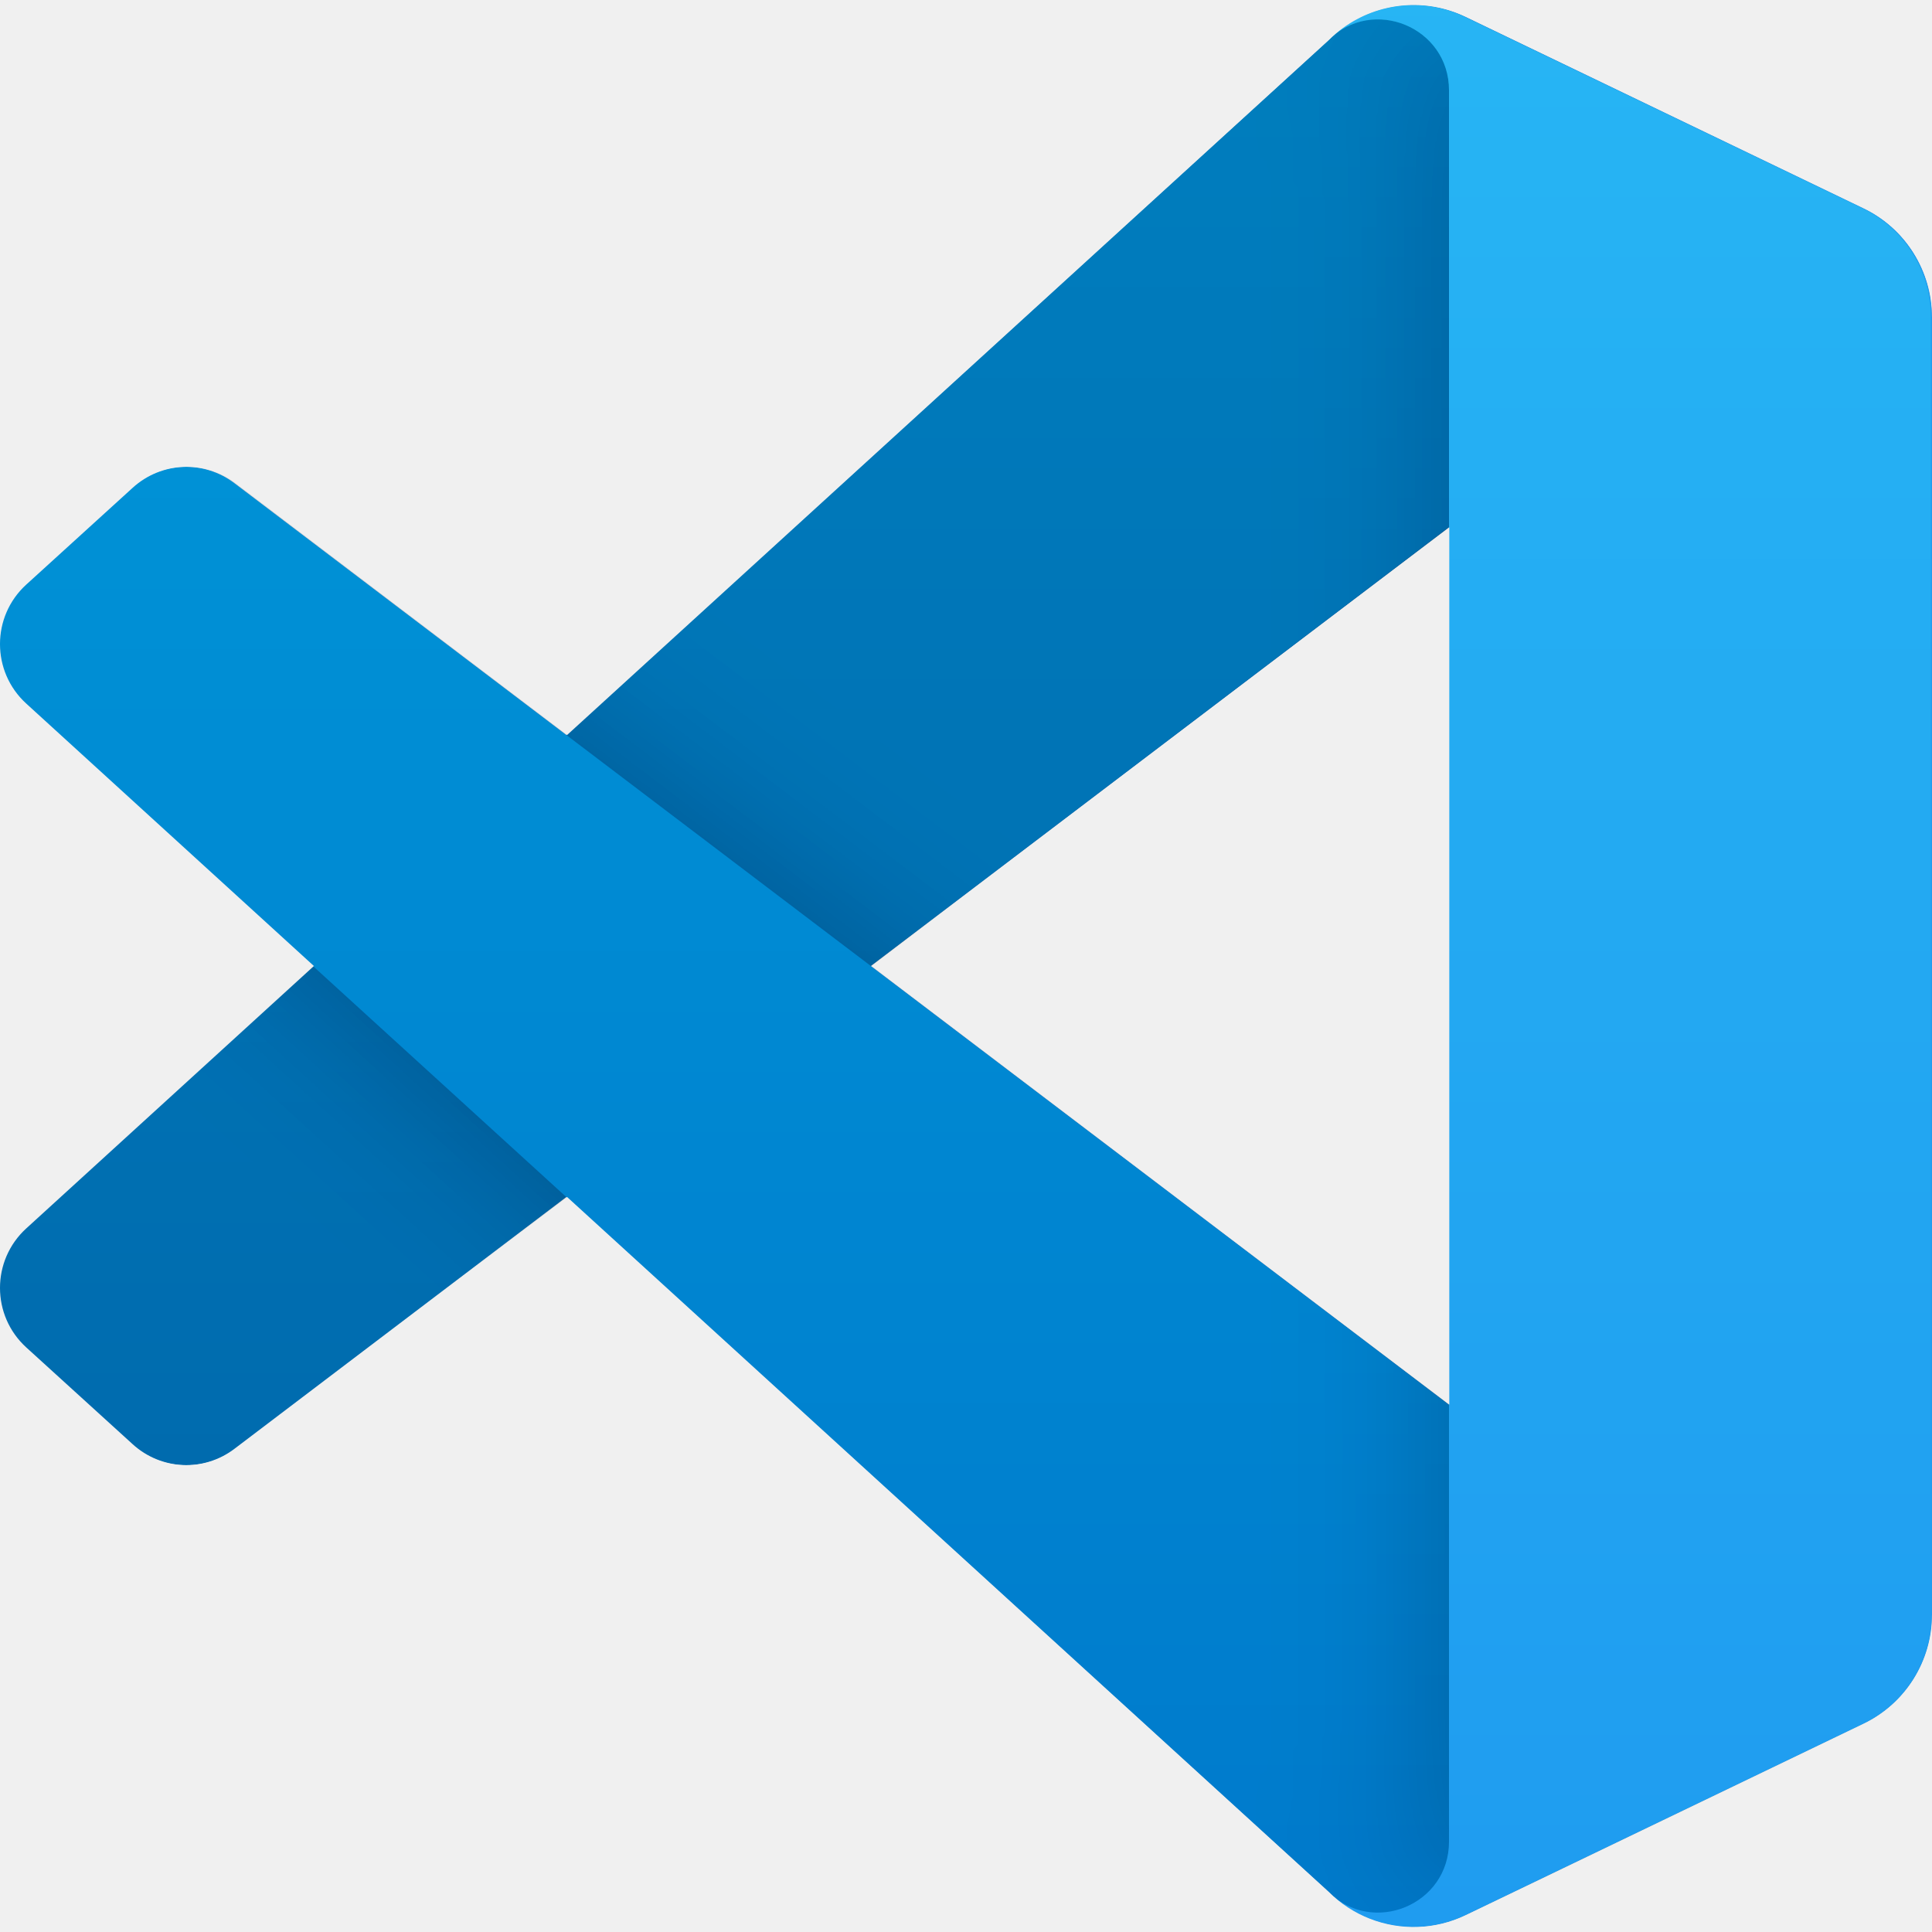
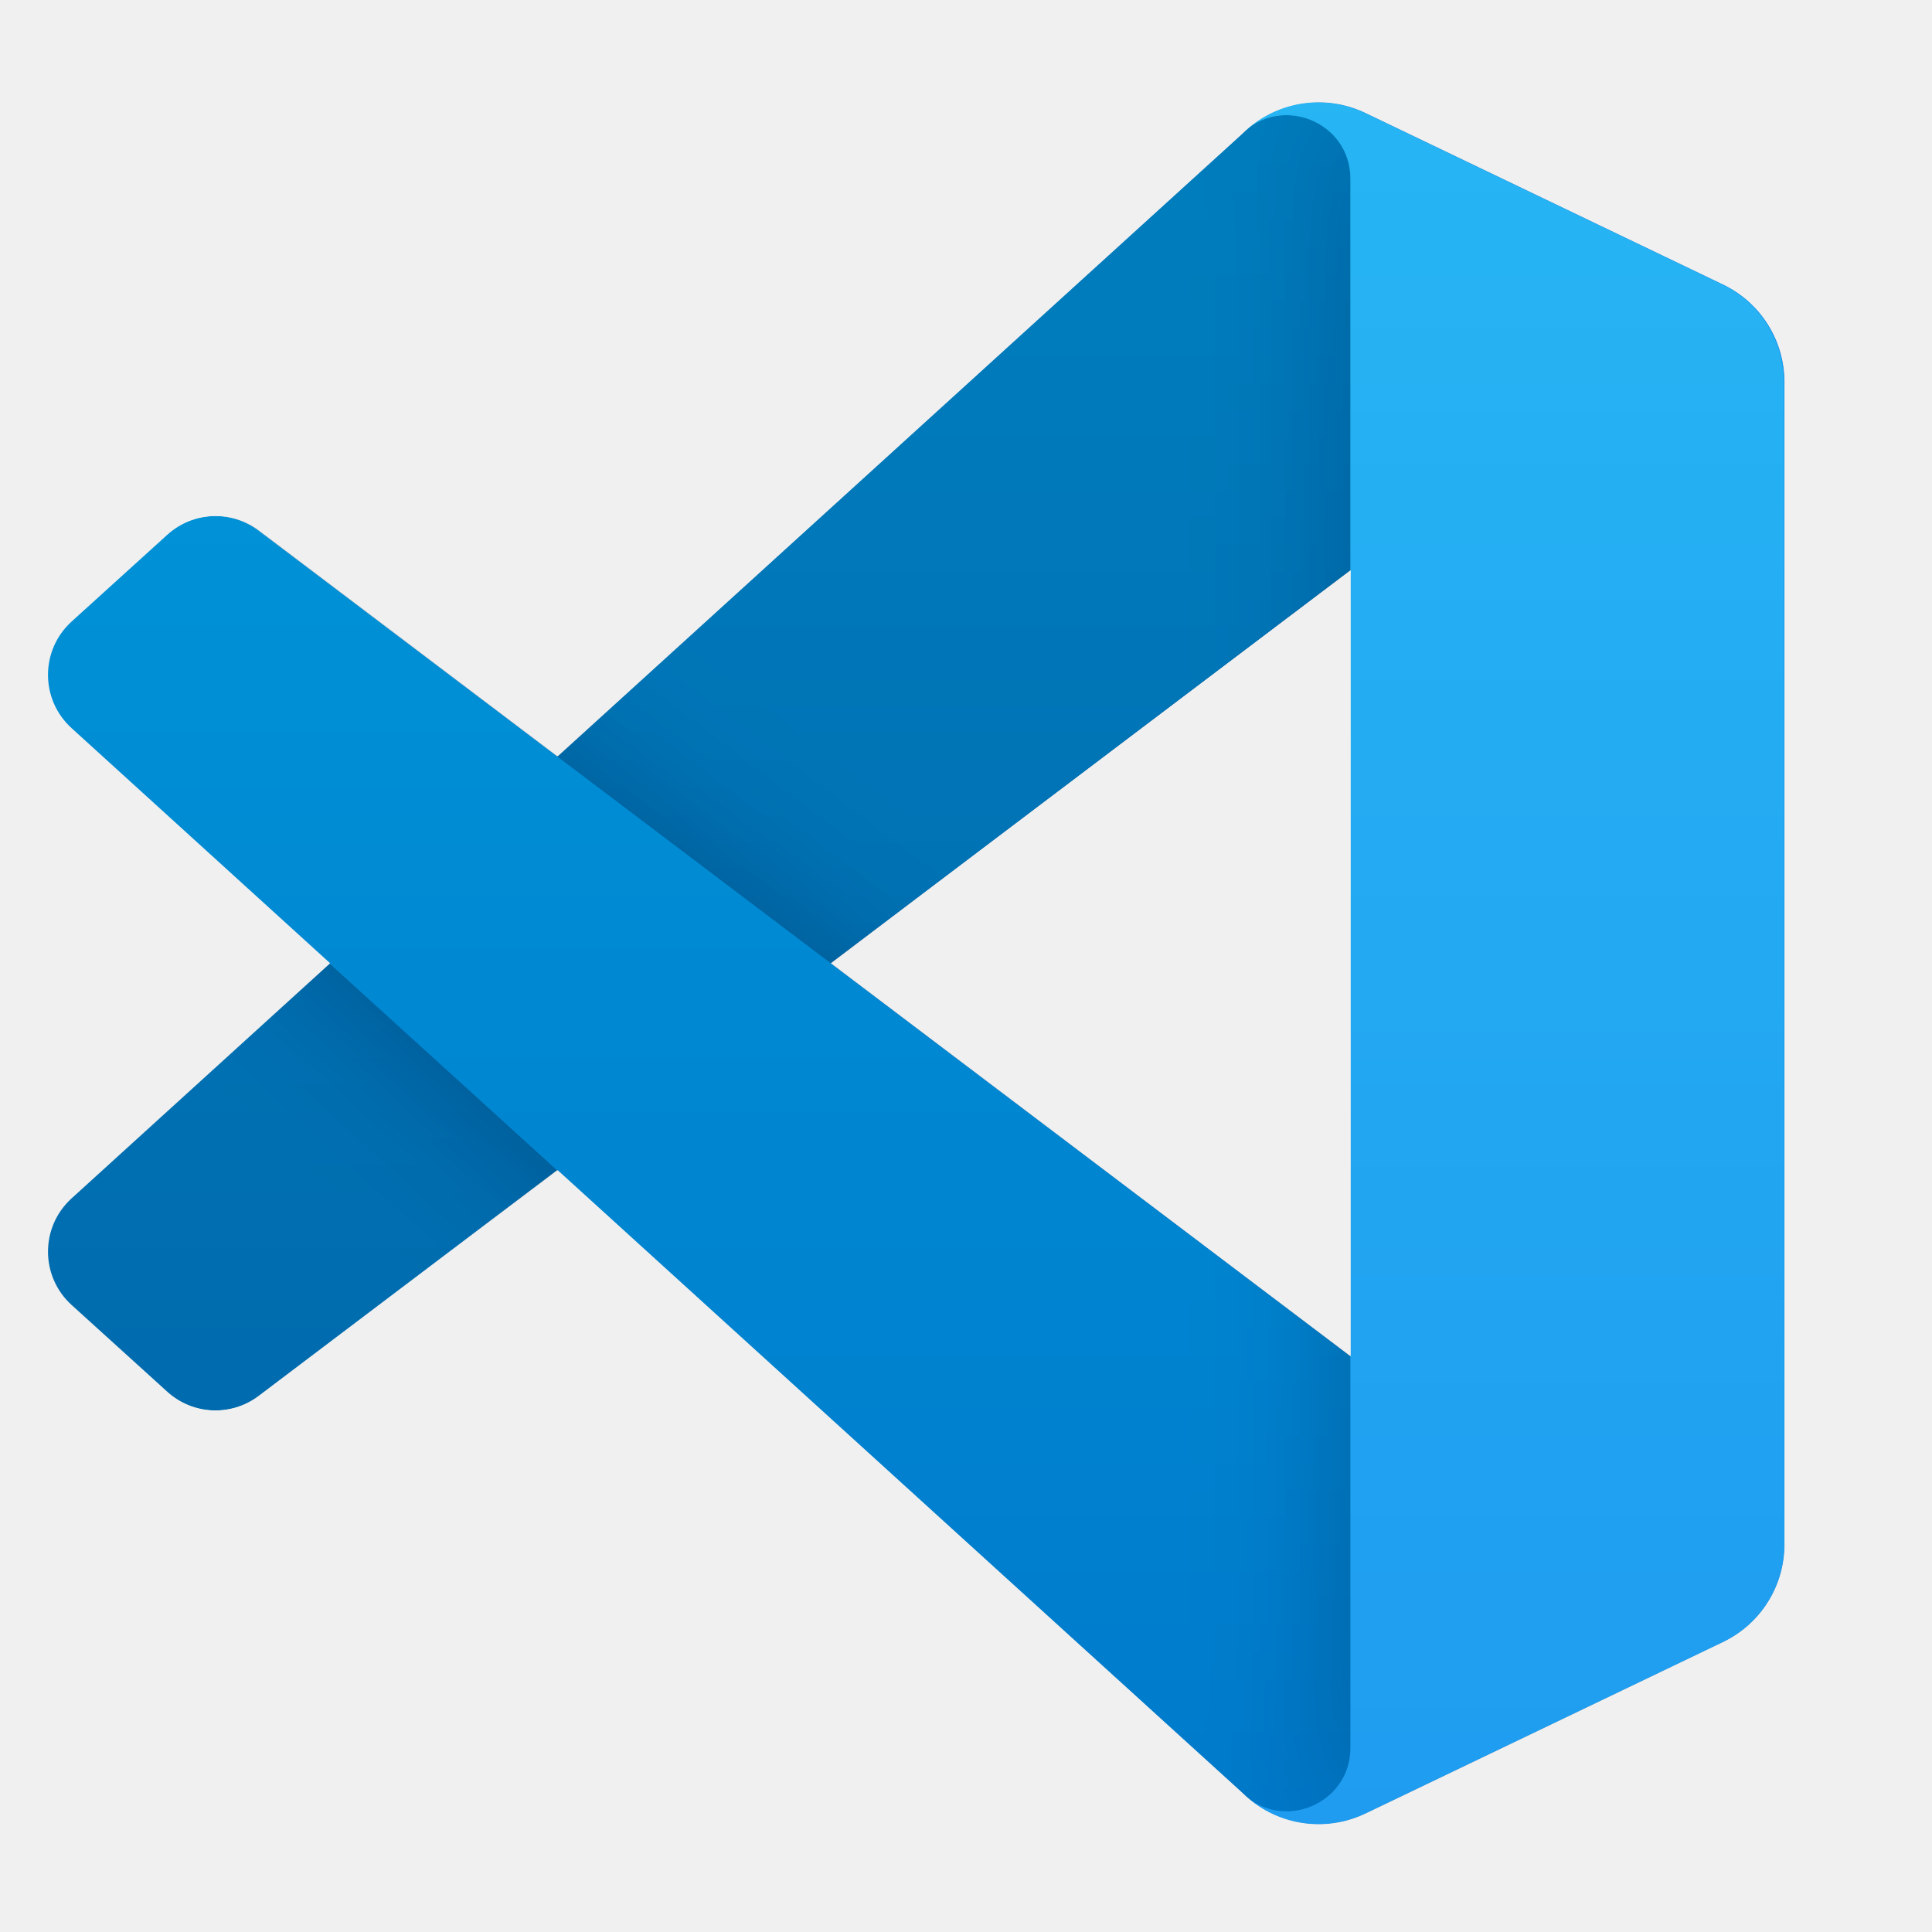
- <svg xmlns="http://www.w3.org/2000/svg" width="256" height="256" viewBox="0 0 256 256" fill="none">
+ <svg xmlns="http://www.w3.org/2000/svg" width="256" height="256" viewBox="0 0 256 256" fill="none" version="1.1" id="svg58">
  <mask id="mask0" mask-type="alpha" maskUnits="userSpaceOnUse" x="0" y="0" width="256" height="256">
-     <path fill-rule="evenodd" clip-rule="evenodd" d="M181.534 254.252C185.566 255.823 190.164 255.722 194.234 253.764L246.94 228.403C252.478 225.738 256 220.132 256 213.983V42.018C256 35.869 252.478 30.264 246.94 27.599L194.234 2.237C188.893 -0.333 182.642 0.296 177.955 3.704C177.285 4.191 176.647 4.735 176.049 5.334L75.149 97.386L31.199 64.025C27.108 60.919 21.385 61.173 17.585 64.63L3.489 77.453C-1.159 81.68 -1.164 88.993 3.478 93.227L41.593 128L3.478 162.773C-1.164 167.008 -1.159 174.32 3.489 178.548L17.585 191.37C21.385 194.827 27.108 195.081 31.199 191.976L75.149 158.614L176.049 250.667C177.645 252.264 179.519 253.467 181.534 254.252ZM192.039 69.885L115.479 128L192.039 186.115V69.885Z" fill="white" />
+     <path fill-rule="evenodd" clip-rule="evenodd" d="M181.534 254.252C185.566 255.823 190.164 255.722 194.234 253.764L246.94 228.403C252.478 225.738 256 220.132 256 213.983V42.018C256 35.869 252.478 30.264 246.94 27.599L194.234 2.237C188.893 -0.333 182.642 0.296 177.955 3.704C177.285 4.191 176.647 4.735 176.049 5.334L75.149 97.386L31.199 64.025C27.108 60.919 21.385 61.173 17.585 64.63L3.489 77.453C-1.159 81.68 -1.164 88.993 3.478 93.227L41.593 128L3.478 162.773C-1.164 167.008 -1.159 174.32 3.489 178.548L17.585 191.37C21.385 194.827 27.108 195.081 31.199 191.976L75.149 158.614L176.049 250.667C177.645 252.264 179.519 253.467 181.534 254.252ZM192.039 69.885L115.479 128L192.039 186.115V69.885Z" fill="white" id="path2" />
  </mask>
-   <g mask="url(#mask0)">
-     <path d="M246.94 27.638L194.193 2.241C188.088 -0.698 180.791 0.542 175.999 5.333L3.324 162.773C-1.321 167.008 -1.315 174.32 3.335 178.548L17.44 191.37C21.242 194.827 26.968 195.081 31.062 191.976L239.003 34.227C245.979 28.935 255.999 33.91 255.999 42.667V42.054C255.999 35.908 252.478 30.305 246.94 27.638Z" fill="#0065A9" />
-     <g filter="url(#filter0_d)">
-       <path d="M246.94 228.362L194.193 253.759C188.088 256.698 180.791 255.458 175.999 250.667L3.324 93.227C-1.321 88.993 -1.315 81.68 3.335 77.452L17.44 64.63C21.242 61.173 26.968 60.919 31.062 64.025L239.003 221.773C245.979 227.065 255.999 222.09 255.999 213.333V213.946C255.999 220.092 252.478 225.695 246.94 228.362Z" fill="#007ACC" />
+   <defs id="defs56">
+     <filter id="filter0_d" x="-21.49" y="40.523" width="298.822" height="236.149" filterUnits="userSpaceOnUse" color-interpolation-filters="sRGB">
+       <feFlood flood-opacity="0" result="BackgroundImageFix" id="feFlood21" />
+       <feColorMatrix in="SourceAlpha" type="matrix" values="0 0 0 0 0 0 0 0 0 0 0 0 0 0 0 0 0 0 127 0" id="feColorMatrix23" />
+       <feOffset id="feOffset25" />
+       <feGaussianBlur stdDeviation="10.667" id="feGaussianBlur27" />
+       <feColorMatrix type="matrix" values="0 0 0 0 0 0 0 0 0 0 0 0 0 0 0 0 0 0 0.25 0" id="feColorMatrix29" />
+       <feBlend mode="overlay" in2="BackgroundImageFix" result="effect1_dropShadow" id="feBlend31" />
+       <feBlend mode="normal" in="SourceGraphic" in2="effect1_dropShadow" result="shape" id="feBlend33" />
+     </filter>
+     <filter id="filter1_d" x="154.667" y="-20.674" width="122.667" height="297.347" filterUnits="userSpaceOnUse" color-interpolation-filters="sRGB">
+       <feFlood flood-opacity="0" result="BackgroundImageFix" id="feFlood36" />
+       <feColorMatrix in="SourceAlpha" type="matrix" values="0 0 0 0 0 0 0 0 0 0 0 0 0 0 0 0 0 0 127 0" id="feColorMatrix38" />
+       <feOffset id="feOffset40" />
+       <feGaussianBlur stdDeviation="10.667" id="feGaussianBlur42" />
+       <feColorMatrix type="matrix" values="0 0 0 0 0 0 0 0 0 0 0 0 0 0 0 0 0 0 0.25 0" id="feColorMatrix44" />
+       <feBlend mode="overlay" in2="BackgroundImageFix" result="effect1_dropShadow" id="feBlend46" />
+       <feBlend mode="normal" in="SourceGraphic" in2="effect1_dropShadow" result="shape" id="feBlend48" />
+     </filter>
+     <linearGradient id="paint0_linear" x1="127.844" y1="0.66" x2="127.844" y2="255.34" gradientUnits="userSpaceOnUse">
+       <stop stop-color="white" id="stop51" />
+       <stop offset="1" stop-color="white" stop-opacity="0" id="stop53" />
+     </linearGradient>
+   </defs>
+   <g mask="url(#mask0)" id="g19" transform="matrix(0.8988223,0,0,0.8959188,6.360825,12.95874)">
+     <path d="M 246.94,27.638 194.193,2.241 C 188.088,-0.698 180.791,0.542 175.999,5.333 L 3.324,162.773 c -4.645,4.235 -4.639,11.547 0.012,15.775 L 17.44,191.37 c 3.802,3.457 9.528,3.711 13.622,0.606 L 239.003,34.227 c 6.976,-5.292 16.996,-0.317 16.996,8.44 v -0.612 c 0,-6.146 -3.521,-11.75 -9.059,-14.416 z" fill="#0065a9" id="path5" />
+     <g filter="url(#filter0_d)" id="g9">
+       <path d="m 246.94,228.362 -52.747,25.397 c -6.105,2.939 -13.402,1.699 -18.194,-3.092 L 3.324,93.227 C -1.321,88.993 -1.315,81.68 3.335,77.452 L 17.44,64.63 c 3.802,-3.457 9.528,-3.711 13.622,-0.605 L 239.003,221.773 c 6.976,5.292 16.996,0.317 16.996,-8.44 v 0.613 c 0,6.146 -3.521,11.749 -9.059,14.416 z" fill="#007acc" id="path7" />
    </g>
-     <g filter="url(#filter1_d)">
-       <path d="M194.196 253.763C188.089 256.7 180.792 255.459 176 250.667C181.904 256.571 192 252.389 192 244.039V11.961C192 3.611 181.904 -0.571 176 5.333C180.792 0.541 188.089 -0.701 194.196 2.236L246.934 27.599C252.476 30.264 256 35.869 256 42.018V213.983C256 220.132 252.476 225.737 246.934 228.402L194.196 253.763Z" fill="#1F9CF0" />
+     <g filter="url(#filter1_d)" id="g13">
+       <path d="m 194.196,253.763 c -6.107,2.937 -13.404,1.696 -18.196,-3.096 5.904,5.904 16,1.722 16,-6.628 V 11.961 c 0,-8.35 -10.096,-12.532 -16,-6.627 4.792,-4.792 12.089,-6.034 18.196,-3.097 l 52.738,25.362 c 5.542,2.665 9.066,8.27 9.066,14.419 V 213.983 c 0,6.149 -3.524,11.754 -9.066,14.419 z" fill="#1f9cf0" id="path11" />
    </g>
-     <g style="mix-blend-mode:overlay" opacity="0.25">
-       <path fill-rule="evenodd" clip-rule="evenodd" d="M181.378 254.252C185.41 255.822 190.008 255.722 194.077 253.764L246.783 228.402C252.322 225.737 255.844 220.132 255.844 213.983V42.018C255.844 35.869 252.322 30.264 246.784 27.599L194.077 2.237C188.737 -0.333 182.486 0.296 177.798 3.704C177.129 4.191 176.491 4.734 175.892 5.333L74.993 97.386L31.043 64.025C26.952 60.919 21.229 61.173 17.429 64.63L3.333 77.452C-1.315 81.68 -1.32 88.993 3.322 93.227L41.436 128L3.322 162.773C-1.32 167.008 -1.315 174.32 3.333 178.548L17.429 191.37C21.229 194.827 26.952 195.081 31.043 191.976L74.993 158.614L175.892 250.667C177.488 252.264 179.363 253.467 181.378 254.252ZM191.883 69.885L115.323 128L191.883 186.115V69.885Z" fill="url(#paint0_linear)" />
+     <g style="mix-blend-mode:overlay" opacity="0.25" id="g17">
+       <path fill-rule="evenodd" clip-rule="evenodd" d="m 181.378,254.252 c 4.032,1.57 8.63,1.47 12.699,-0.488 l 52.706,-25.362 c 5.539,-2.665 9.061,-8.27 9.061,-14.419 V 42.018 c 0,-6.149 -3.522,-11.754 -9.06,-14.419 L 194.077,2.237 c -5.34,-2.57 -11.591,-1.94 -16.279,1.467 -0.669,0.487 -1.307,1.03 -1.906,1.629 L 74.993,97.386 31.043,64.025 C 26.952,60.919 21.229,61.173 17.429,64.63 L 3.333,77.452 c -4.648,4.228 -4.653,11.54 -0.012,15.775 L 41.436,128 3.322,162.773 c -4.642,4.235 -4.636,11.547 0.012,15.775 L 17.429,191.37 c 3.8,3.457 9.523,3.711 13.614,0.606 l 43.95,-33.362 100.899,92.053 c 1.596,1.597 3.471,2.8 5.486,3.585 z M 191.883,69.885 115.323,128 l 76.56,58.115 z" fill="url(#paint0_linear)" id="path15" style="fill:url(#paint0_linear)" />
    </g>
  </g>
-   <defs>
-     <filter id="filter0_d" x="-21.49" y="40.523" width="298.822" height="236.149" filterUnits="userSpaceOnUse" color-interpolation-filters="sRGB">
-       <feFlood flood-opacity="0" result="BackgroundImageFix" />
-       <feColorMatrix in="SourceAlpha" type="matrix" values="0 0 0 0 0 0 0 0 0 0 0 0 0 0 0 0 0 0 127 0" />
-       <feOffset />
-       <feGaussianBlur stdDeviation="10.667" />
-       <feColorMatrix type="matrix" values="0 0 0 0 0 0 0 0 0 0 0 0 0 0 0 0 0 0 0.25 0" />
-       <feBlend mode="overlay" in2="BackgroundImageFix" result="effect1_dropShadow" />
-       <feBlend mode="normal" in="SourceGraphic" in2="effect1_dropShadow" result="shape" />
-     </filter>
-     <filter id="filter1_d" x="154.667" y="-20.674" width="122.667" height="297.347" filterUnits="userSpaceOnUse" color-interpolation-filters="sRGB">
-       <feFlood flood-opacity="0" result="BackgroundImageFix" />
-       <feColorMatrix in="SourceAlpha" type="matrix" values="0 0 0 0 0 0 0 0 0 0 0 0 0 0 0 0 0 0 127 0" />
-       <feOffset />
-       <feGaussianBlur stdDeviation="10.667" />
-       <feColorMatrix type="matrix" values="0 0 0 0 0 0 0 0 0 0 0 0 0 0 0 0 0 0 0.25 0" />
-       <feBlend mode="overlay" in2="BackgroundImageFix" result="effect1_dropShadow" />
-       <feBlend mode="normal" in="SourceGraphic" in2="effect1_dropShadow" result="shape" />
-     </filter>
-     <linearGradient id="paint0_linear" x1="127.844" y1="0.66" x2="127.844" y2="255.34" gradientUnits="userSpaceOnUse">
-       <stop stop-color="white" />
-       <stop offset="1" stop-color="white" stop-opacity="0" />
-     </linearGradient>
-   </defs>
</svg>
